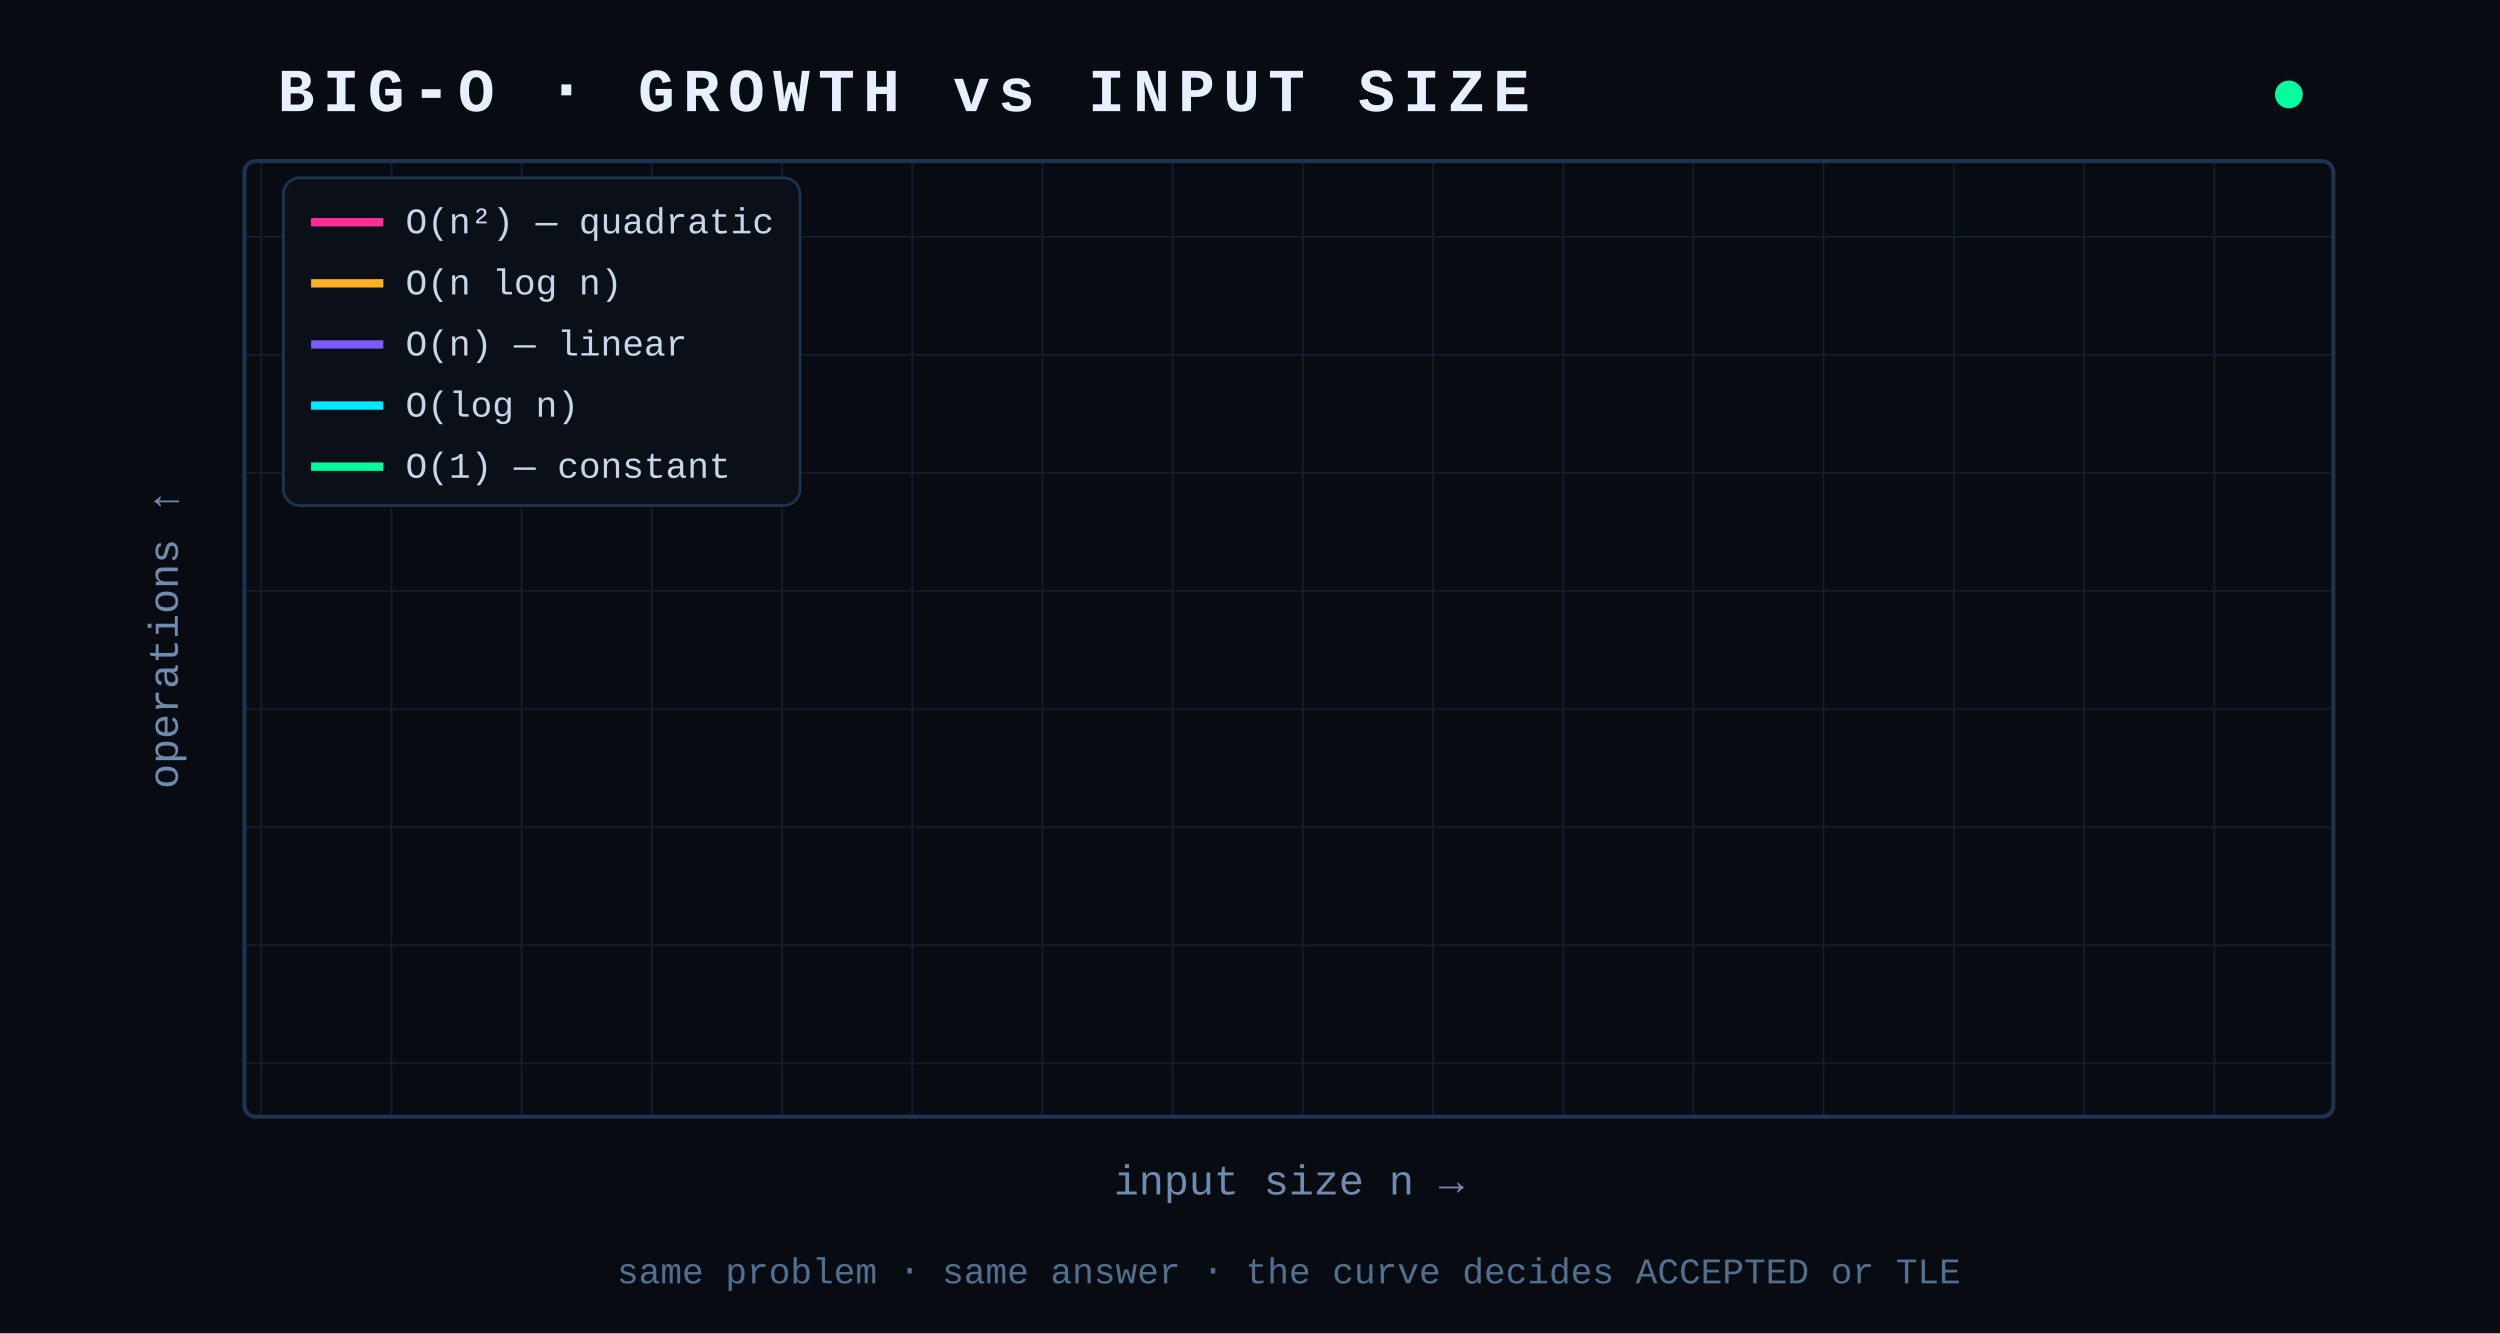
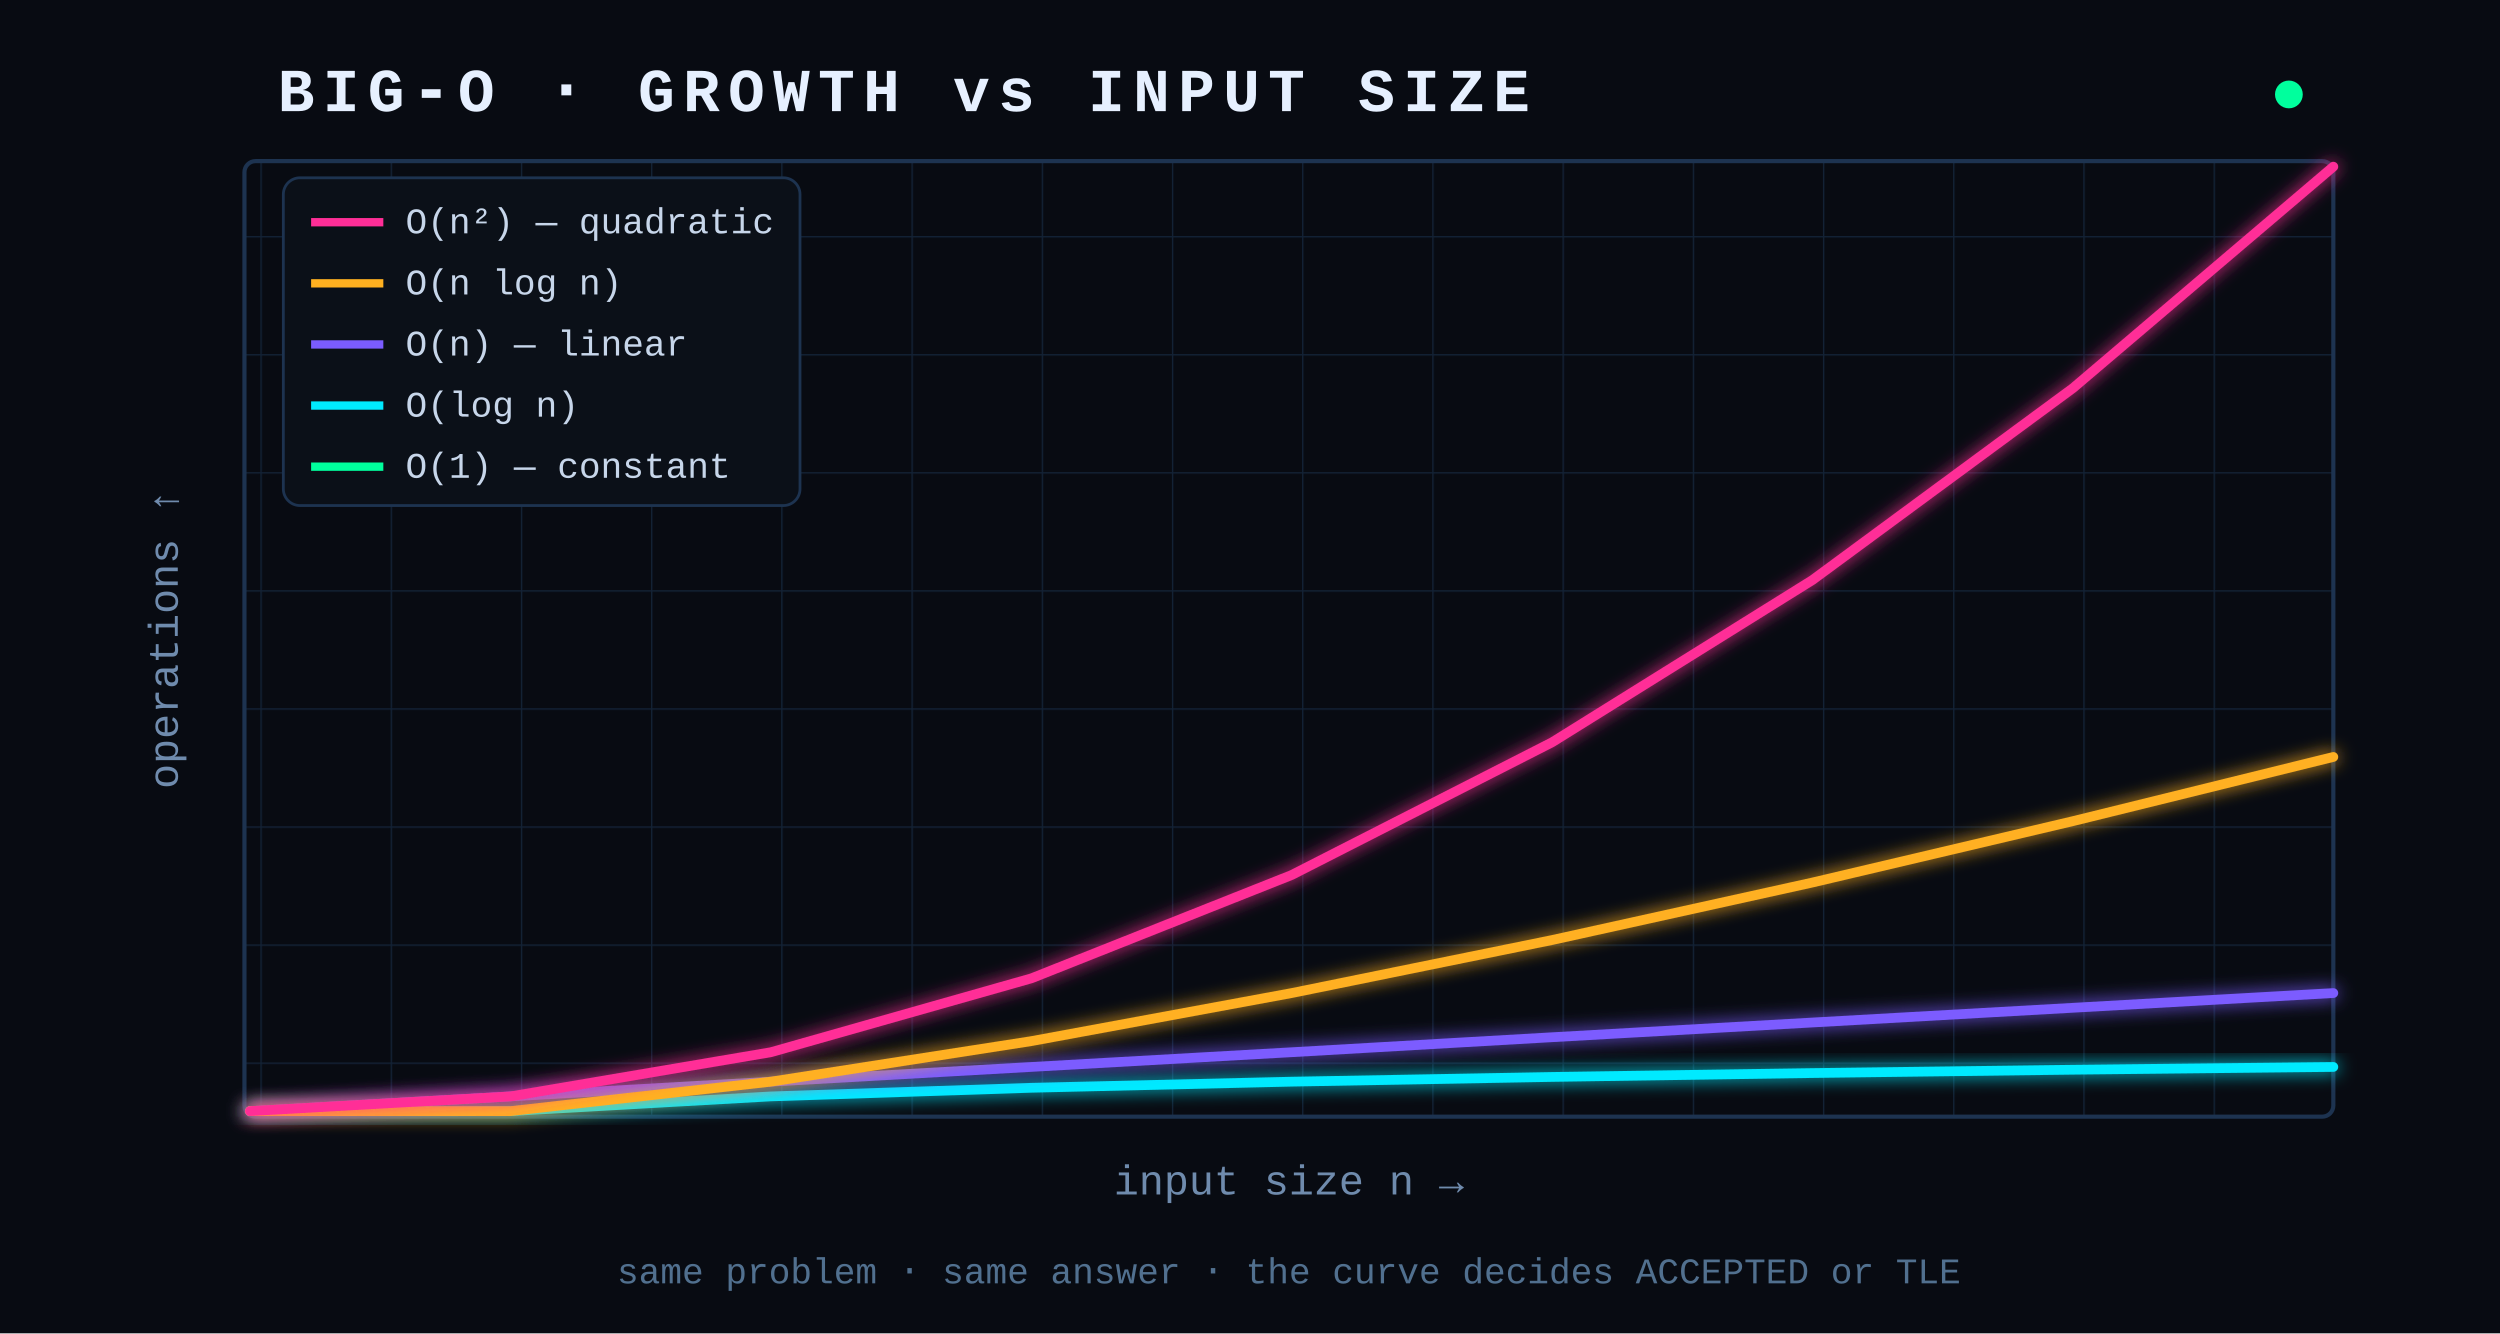
<svg xmlns="http://www.w3.org/2000/svg" viewBox="0 0 900 480" width="100%" role="img" aria-label="Big-O complexity growth chart">
  <defs>
    <filter id="g" x="-30%" y="-30%" width="160%" height="160%">
      <feGaussianBlur stdDeviation="3" result="b" />
      <feMerge>
        <feMergeNode in="b" />
        <feMergeNode in="SourceGraphic" />
      </feMerge>
    </filter>
    <pattern id="grid" width="46.875" height="42.5" patternUnits="userSpaceOnUse">
      <path d="M46.875 0H0V42.5" fill="none" stroke="#132235" stroke-width="1" />
    </pattern>
    <linearGradient id="frame" x1="0" y1="0" x2="1" y2="1">
      <stop offset="0" stop-color="#00eaff" />
      <stop offset="1" stop-color="#ff2e97" />
    </linearGradient>
    <style>
      .curve { fill:none; stroke-width:3.5; stroke-linecap:round; stroke-linejoin:round;
-                stroke-dasharray:1000; stroke-dashoffset:1000; filter:url(#g); }
-       .c1{animation:draw 2.2s ease-out .1s forwards}
-       .c2{animation:draw 2.2s ease-out .35s forwards}
-       .c3{animation:draw 2.2s ease-out .6s forwards}
-       .c4{animation:draw 2.2s ease-out .85s forwards}
-       .c5{animation:draw 2.2s ease-out 1.1s forwards}
-       @keyframes draw { to { stroke-dashoffset:0 } }
+                stroke-dasharray:1000; filter:url(#g); }
+       .c1{animation:draw 2.2s ease-out .1s both}
+       .c2{animation:draw 2.2s ease-out .35s both}
+       .c3{animation:draw 2.2s ease-out .6s both}
+       .c4{animation:draw 2.2s ease-out .85s both}
+       .c5{animation:draw 2.2s ease-out 1.1s both}
+       @keyframes draw { from { stroke-dashoffset:1000 } to { stroke-dashoffset:0 } }
      @keyframes pulse { 0%,100%{opacity:.4} 50%{opacity:1} }
      .sw { animation:pulse 2s infinite ease-in-out }
      .tag { opacity:0; animation:fade .6s ease-out 2s forwards }
      @keyframes fade { to { opacity:1 } }
    </style>
  </defs>
  <rect width="900" height="480" fill="#080b12" />
  <rect x="88" y="58" width="752" height="344" fill="url(#grid)" />
  <rect x="88" y="58" width="752" height="344" fill="none" stroke="#1d3350" stroke-width="1.5" rx="4" />
  <text x="100" y="40" font-family="'Courier New',monospace" font-size="22" font-weight="bold" letter-spacing="3" fill="#e6f0ff">BIG‑O ⋅ GROWTH vs INPUT SIZE</text>
  <circle cx="824" cy="34" r="5" fill="#00ff9d" class="sw" />
  <text x="464" y="430" text-anchor="middle" font-family="'Courier New',monospace" font-size="15" fill="#6f8bad">input size  n  →</text>
  <text x="64" y="230" font-family="'Courier New',monospace" font-size="15" fill="#6f8bad" transform="rotate(-90 64 230)" text-anchor="middle">operations  ↑</text>
  <path class="curve c1" stroke="#00ff9d" d="M90,394.7 L840,394.7" />
  <path class="curve c2" stroke="#00eaff" d="M90,400 L183.8,400 L277.5,394.7 L371.3,391.6 L465,389.4 L558.8,387.7 L652.5,386.3 L746.3,385.1 L840,384.1" />
  <path class="curve c3" stroke="#7b5cff" d="M90,400 L183.8,394.7 L277.5,389.4 L371.3,384.1 L465,378.8 L558.8,373.4 L652.5,368.1 L746.3,362.8 L840,357.5" />
  <path class="curve c4" stroke="#ffb020" d="M90,400 L183.8,400 L277.5,389.4 L371.3,374.8 L465,357.5 L558.8,338.4 L652.5,317.7 L746.3,295.6 L840,272.5" />
  <path class="curve c5" stroke="#ff2e97" d="M90,400 L183.8,394.7 L277.5,378.8 L371.3,352.2 L465,315 L558.8,267.2 L652.5,208.8 L746.3,139.7 L840,60" />
  <g class="tag" font-family="'Courier New',monospace" font-size="14" font-weight="bold">
    <text x="844" y="64" fill="#ff2e97">O(n²)</text>
    <text x="844" y="276" fill="#ffb020">O(n log n)</text>
    <text x="844" y="361" fill="#7b5cff">O(n)</text>
    <text x="844" y="388" fill="#00eaff">O(log n)</text>
    <text x="844" y="404" fill="#00ff9d">O(1)</text>
  </g>
  <g font-family="'Courier New',monospace" font-size="13" transform="translate(108,78)">
    <rect x="-6" y="-14" width="186" height="118" rx="6" fill="#0b1018" stroke="#1d3350" />
    <line x1="4" y1="2" x2="30" y2="2" stroke="#ff2e97" stroke-width="3" />
    <text x="38" y="6" fill="#c7d6ea">O(n²) — quadratic</text>
    <line x1="4" y1="24" x2="30" y2="24" stroke="#ffb020" stroke-width="3" />
    <text x="38" y="28" fill="#c7d6ea">O(n log n)</text>
    <line x1="4" y1="46" x2="30" y2="46" stroke="#7b5cff" stroke-width="3" />
    <text x="38" y="50" fill="#c7d6ea">O(n) — linear</text>
    <line x1="4" y1="68" x2="30" y2="68" stroke="#00eaff" stroke-width="3" />
    <text x="38" y="72" fill="#c7d6ea">O(log n)</text>
    <line x1="4" y1="90" x2="30" y2="90" stroke="#00ff9d" stroke-width="3" />
    <text x="38" y="94" fill="#c7d6ea">O(1) — constant</text>
  </g>
  <text x="464" y="462" text-anchor="middle" font-family="'Courier New',monospace" font-size="13" fill="#51708f">same problem ⋅ same answer ⋅ the curve decides ACCEPTED or TLE</text>
</svg>
